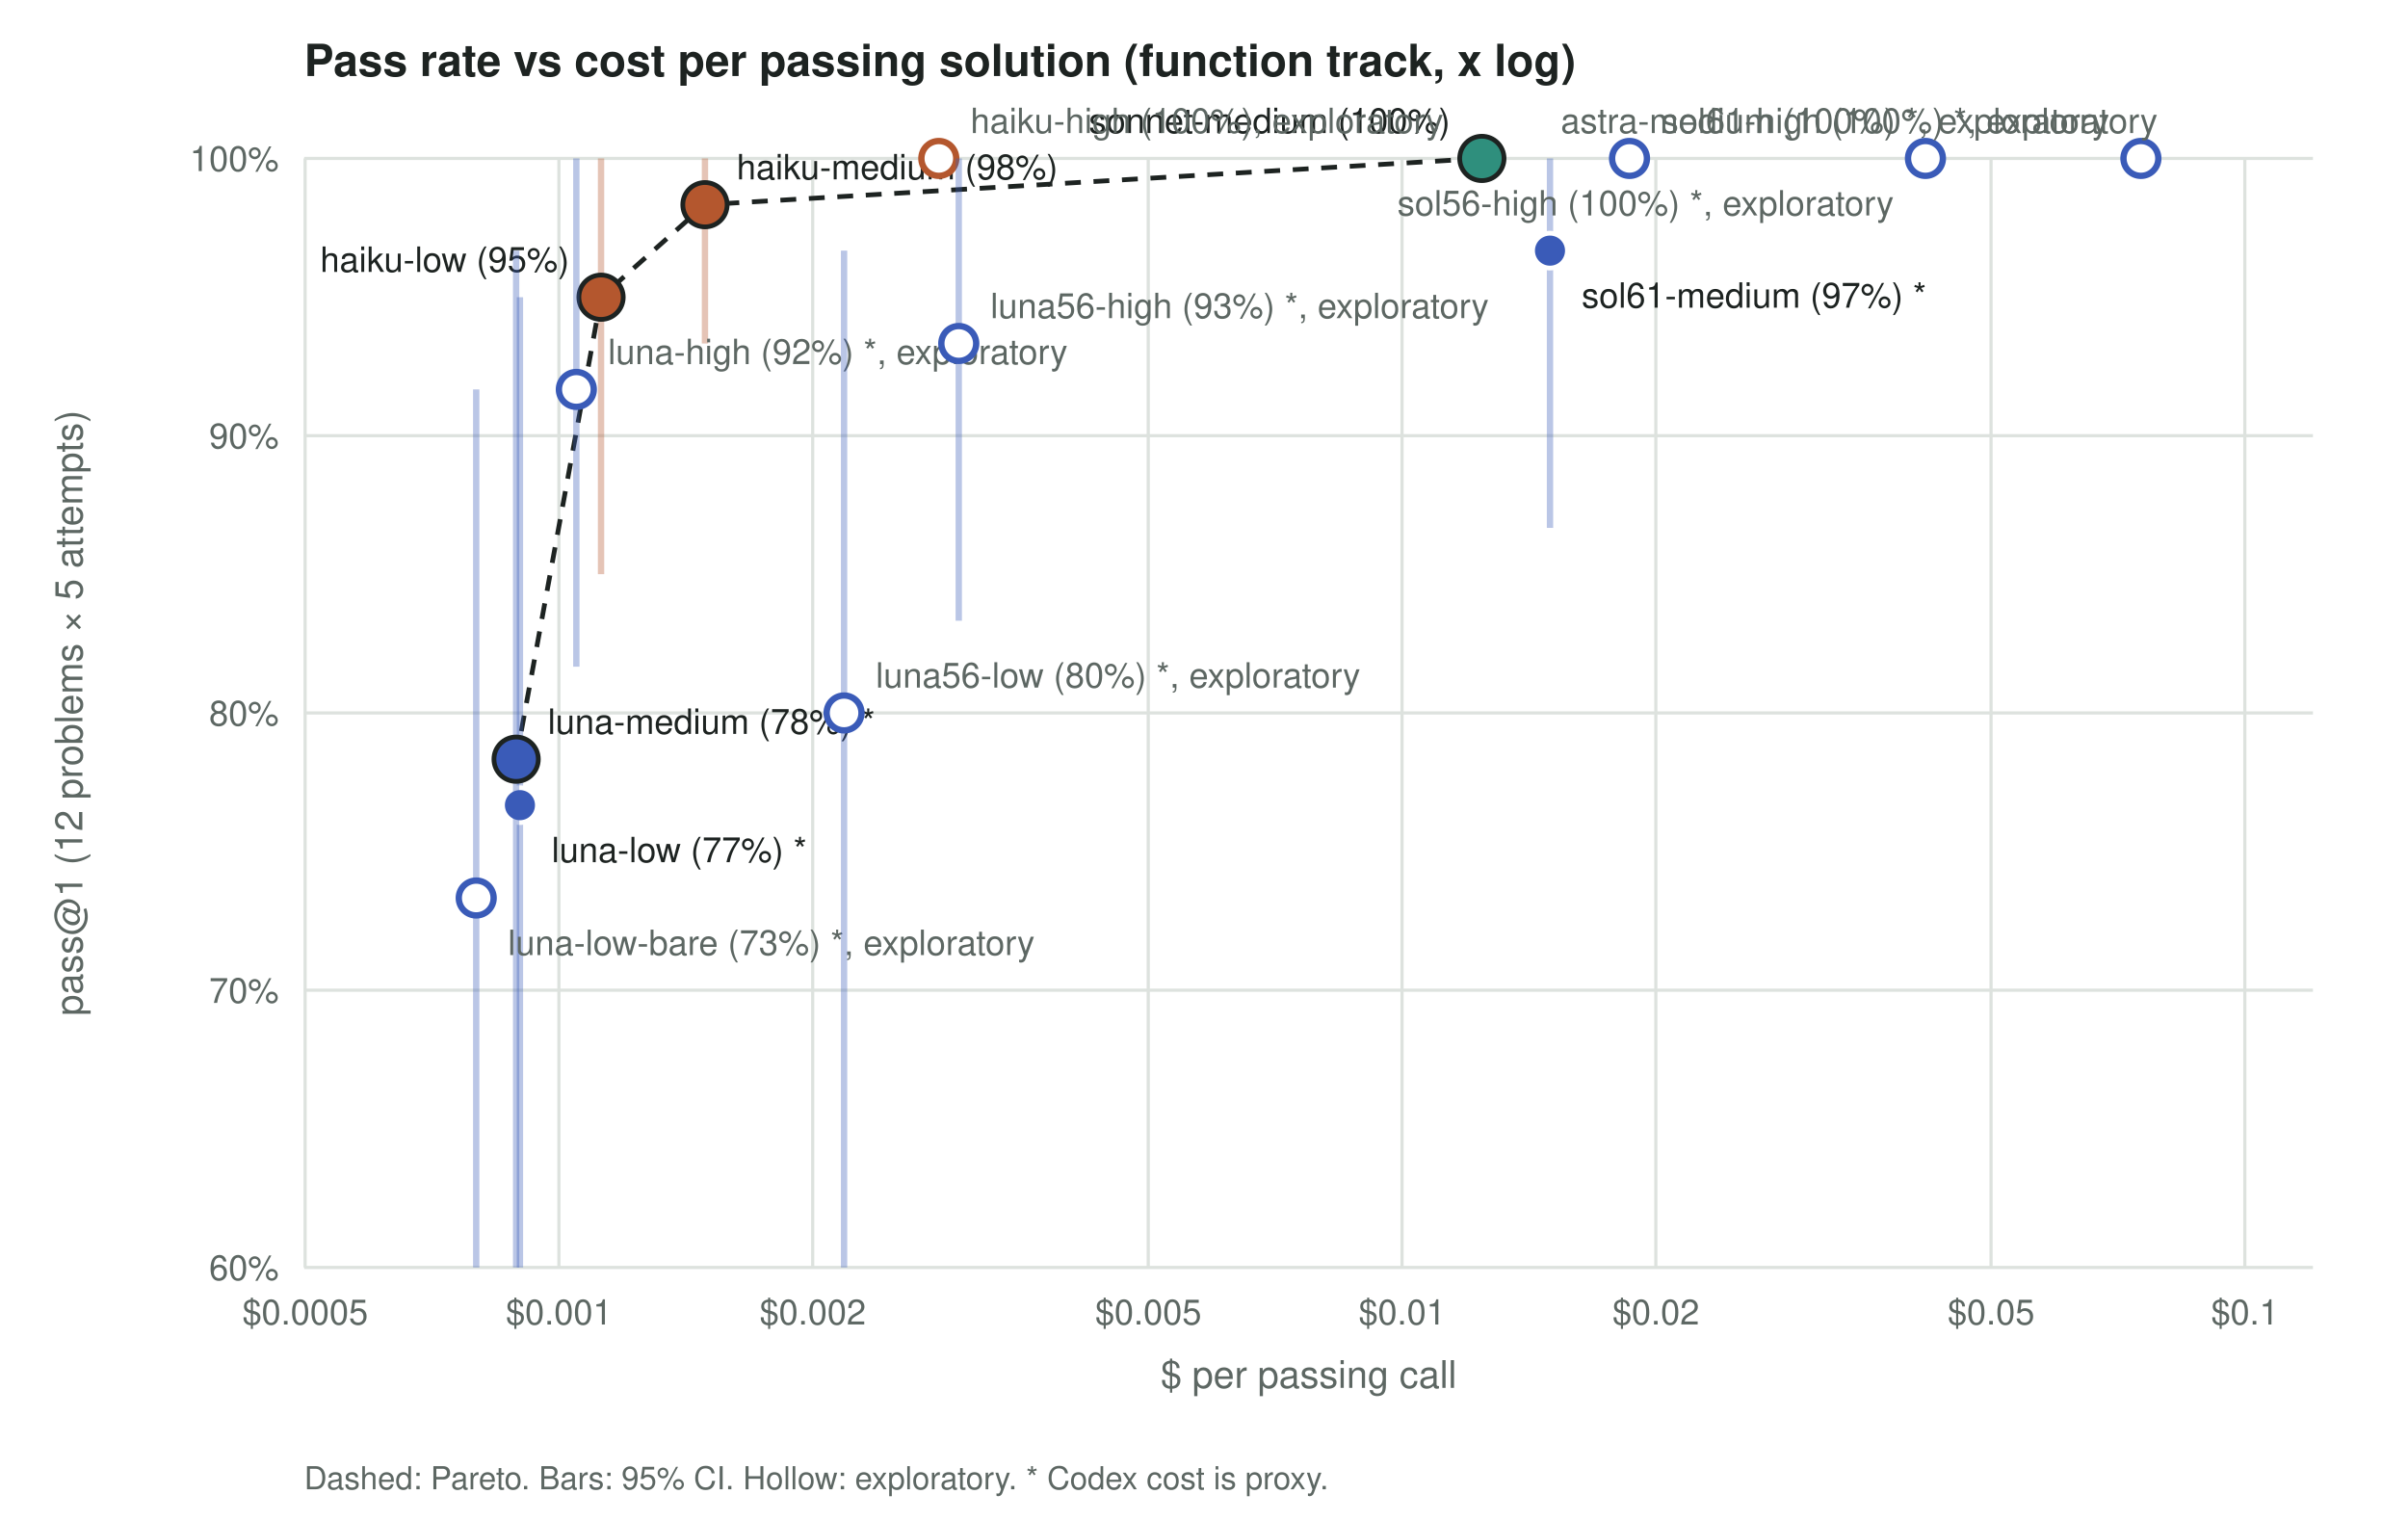
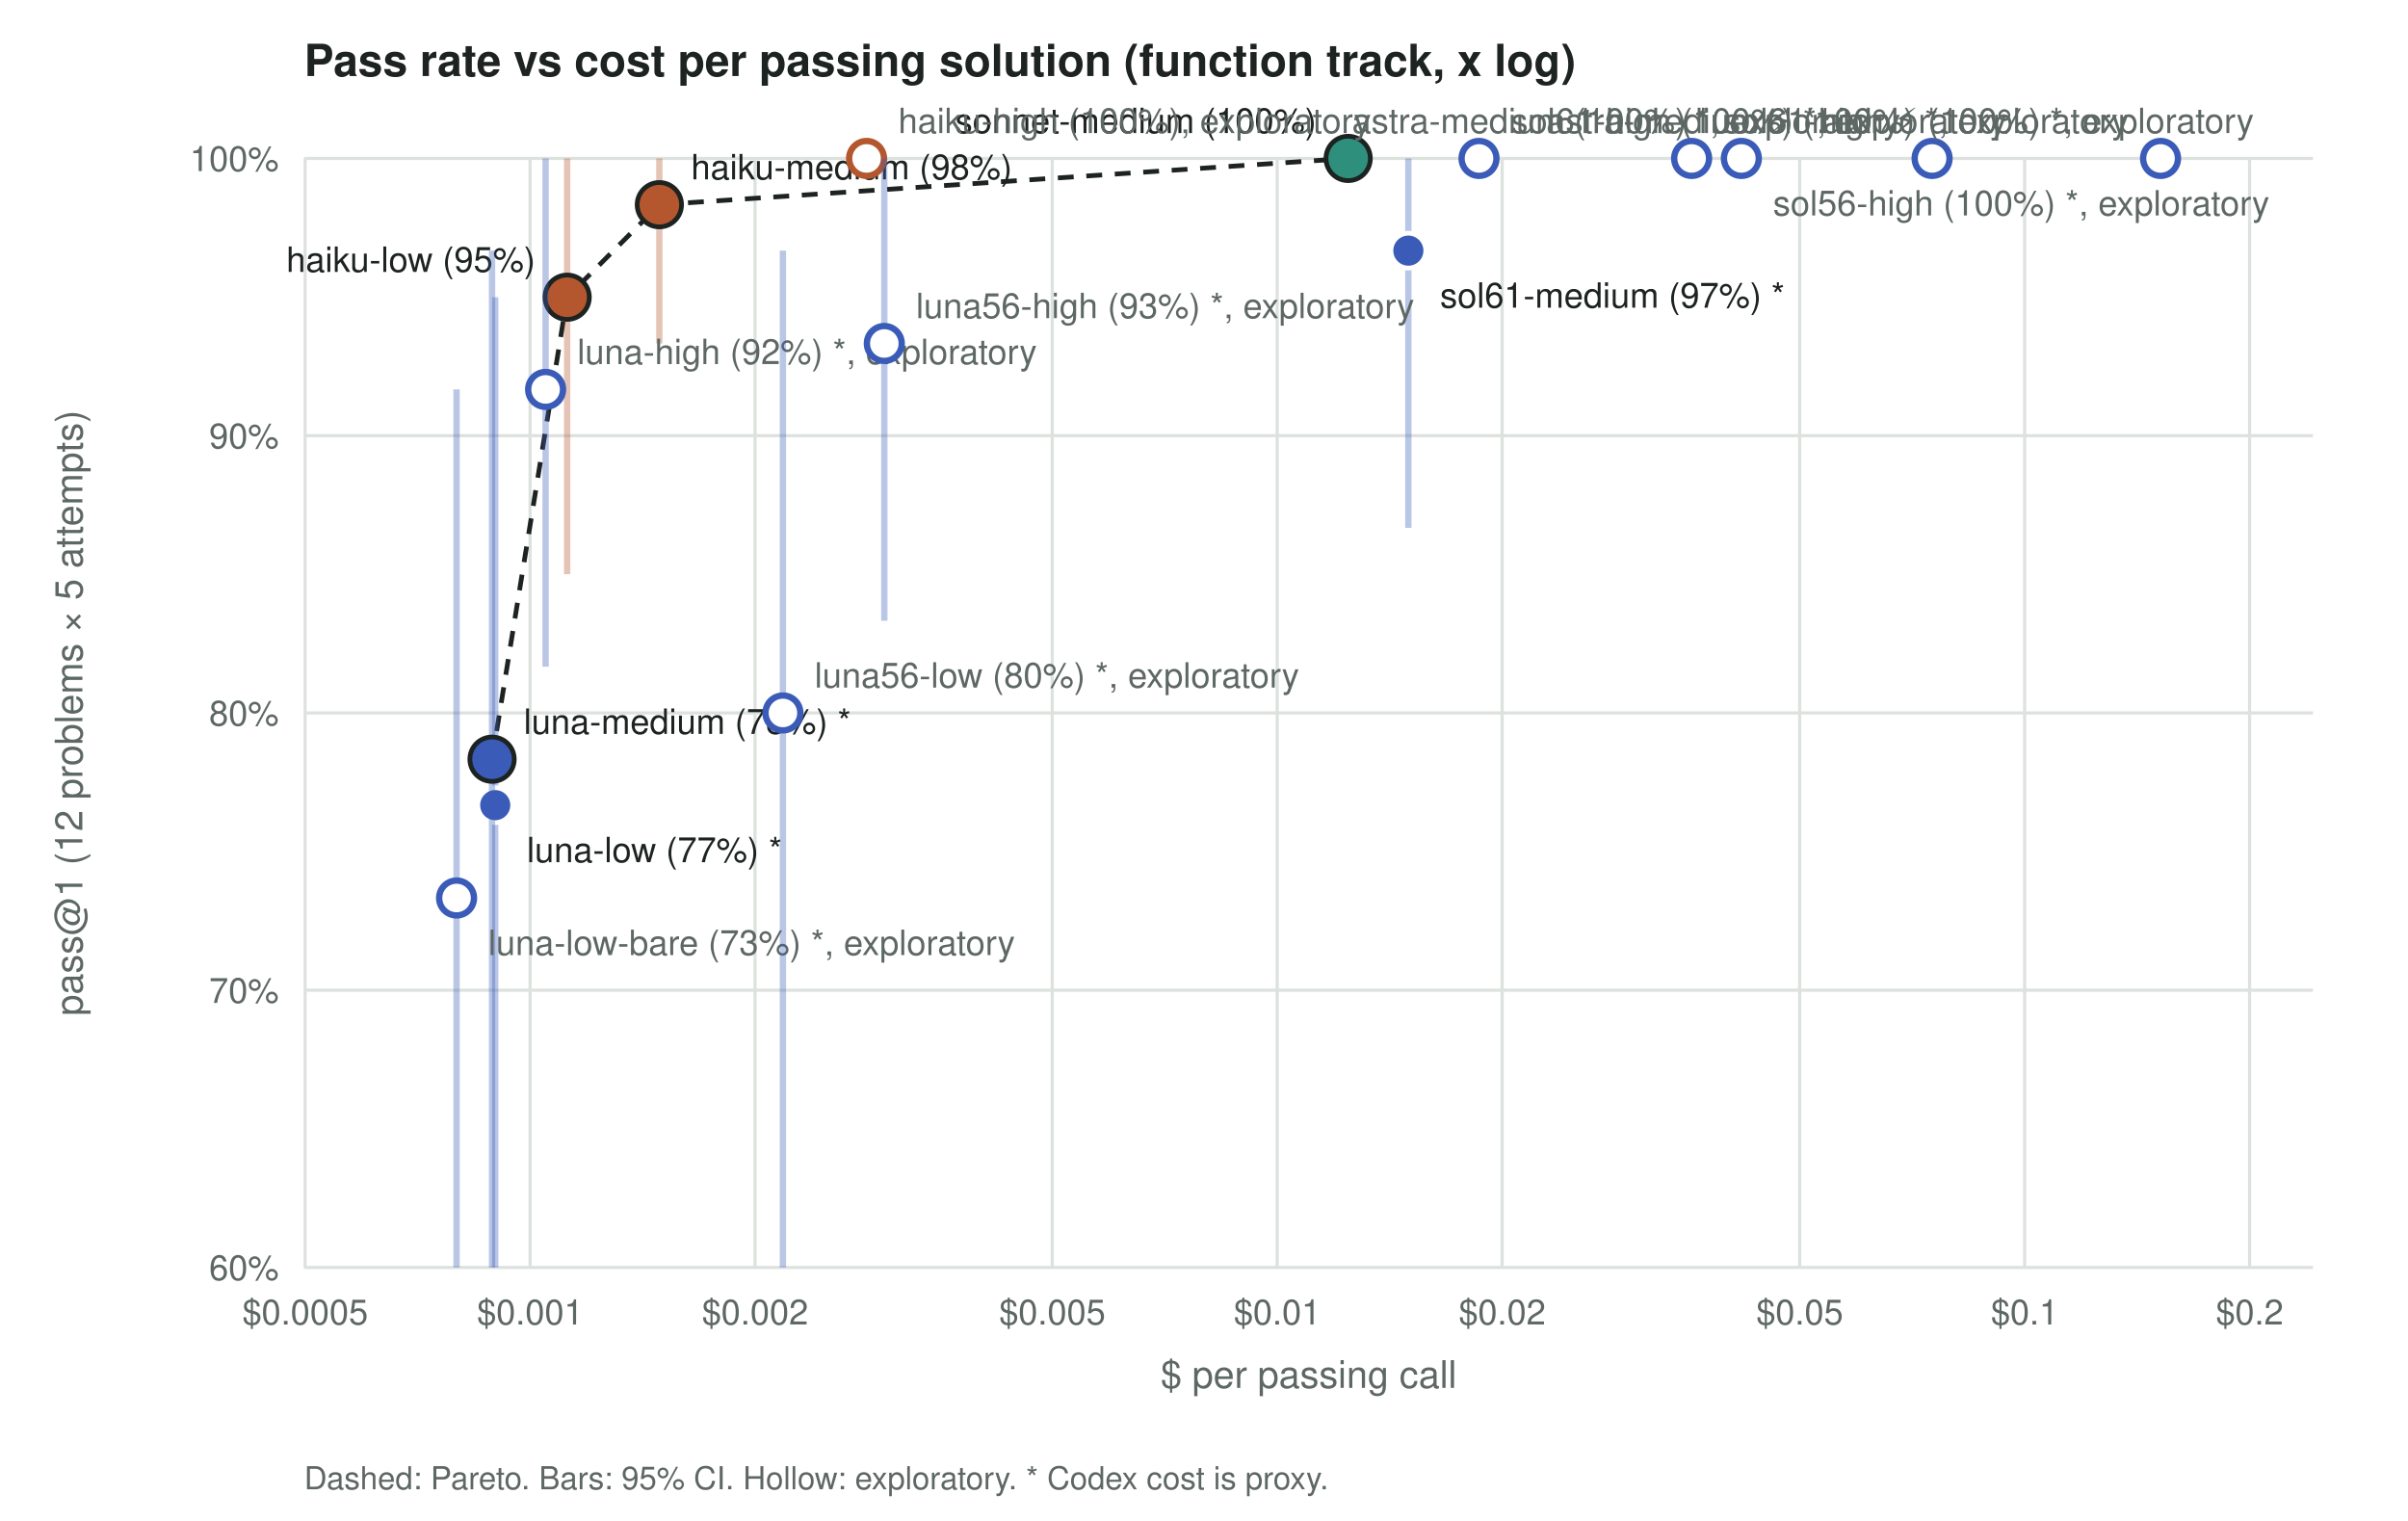
<svg xmlns="http://www.w3.org/2000/svg" viewBox="0 0 760 480" width="760" height="480" font-family="Hanken Grotesk, -apple-system, Segoe UI, Helvetica, Arial, sans-serif" font-size="12">
  <rect width="760" height="480" fill="var(--panel,#ffffff)" />
  <text x="96.0" y="24.0" font-size="14" text-anchor="start" style="fill:var(--fg,#1d2321)" font-weight="600">Pass rate vs cost per passing solution (function track, x log)</text>
  <line x1="96" x2="730" y1="400.0" y2="400.0" stroke="var(--line,#dde2de)" />
  <text x="88.0" y="404.0" font-size="11" text-anchor="end" style="fill:var(--muted,#5d6763)" font-weight="normal">60%</text>
  <line x1="96" x2="730" y1="312.5" y2="312.5" stroke="var(--line,#dde2de)" />
  <text x="88.0" y="316.5" font-size="11" text-anchor="end" style="fill:var(--muted,#5d6763)" font-weight="normal">70%</text>
  <line x1="96" x2="730" y1="225.0" y2="225.0" stroke="var(--line,#dde2de)" />
  <text x="88.0" y="229.0" font-size="11" text-anchor="end" style="fill:var(--muted,#5d6763)" font-weight="normal">80%</text>
  <line x1="96" x2="730" y1="137.5" y2="137.5" stroke="var(--line,#dde2de)" />
  <text x="88.0" y="141.5" font-size="11" text-anchor="end" style="fill:var(--muted,#5d6763)" font-weight="normal">90%</text>
  <line x1="96" x2="730" y1="50.0" y2="50.0" stroke="var(--line,#dde2de)" />
  <text x="88.0" y="54.0" font-size="11" text-anchor="end" style="fill:var(--muted,#5d6763)" font-weight="normal">100%</text>
  <line x1="96.3" x2="96.3" y1="50" y2="400" stroke="var(--line,#dde2de)" />
  <text x="96.3" y="418.0" font-size="11" text-anchor="middle" style="fill:var(--muted,#5d6763)" font-weight="normal">$0.0005</text>
-   <line x1="176.4" x2="176.4" y1="50" y2="400" stroke="var(--line,#dde2de)" />
-   <text x="176.4" y="418.0" font-size="11" text-anchor="middle" style="fill:var(--muted,#5d6763)" font-weight="normal">$0.001</text>
-   <line x1="256.5" x2="256.5" y1="50" y2="400" stroke="var(--line,#dde2de)" />
-   <text x="256.5" y="418.0" font-size="11" text-anchor="middle" style="fill:var(--muted,#5d6763)" font-weight="normal">$0.002</text>
-   <line x1="362.4" x2="362.4" y1="50" y2="400" stroke="var(--line,#dde2de)" />
-   <text x="362.4" y="418.0" font-size="11" text-anchor="middle" style="fill:var(--muted,#5d6763)" font-weight="normal">$0.005</text>
-   <line x1="442.5" x2="442.5" y1="50" y2="400" stroke="var(--line,#dde2de)" />
-   <text x="442.5" y="418.0" font-size="11" text-anchor="middle" style="fill:var(--muted,#5d6763)" font-weight="normal">$0.01</text>
-   <line x1="522.6" x2="522.6" y1="50" y2="400" stroke="var(--line,#dde2de)" />
-   <text x="522.6" y="418.0" font-size="11" text-anchor="middle" style="fill:var(--muted,#5d6763)" font-weight="normal">$0.02</text>
-   <line x1="628.4" x2="628.4" y1="50" y2="400" stroke="var(--line,#dde2de)" />
-   <text x="628.4" y="418.0" font-size="11" text-anchor="middle" style="fill:var(--muted,#5d6763)" font-weight="normal">$0.05</text>
-   <line x1="708.5" x2="708.5" y1="50" y2="400" stroke="var(--line,#dde2de)" />
-   <text x="708.5" y="418.0" font-size="11" text-anchor="middle" style="fill:var(--muted,#5d6763)" font-weight="normal">$0.1</text>
+   <line x1="167.3" x2="167.3" y1="50" y2="400" stroke="var(--line,#dde2de)" />
+   <text x="167.3" y="418.0" font-size="11" text-anchor="middle" style="fill:var(--muted,#5d6763)" font-weight="normal">$0.001</text>
+   <line x1="238.3" x2="238.3" y1="50" y2="400" stroke="var(--line,#dde2de)" />
+   <text x="238.3" y="418.0" font-size="11" text-anchor="middle" style="fill:var(--muted,#5d6763)" font-weight="normal">$0.002</text>
+   <line x1="332.1" x2="332.1" y1="50" y2="400" stroke="var(--line,#dde2de)" />
+   <text x="332.1" y="418.0" font-size="11" text-anchor="middle" style="fill:var(--muted,#5d6763)" font-weight="normal">$0.005</text>
+   <line x1="403.1" x2="403.1" y1="50" y2="400" stroke="var(--line,#dde2de)" />
+   <text x="403.1" y="418.0" font-size="11" text-anchor="middle" style="fill:var(--muted,#5d6763)" font-weight="normal">$0.01</text>
+   <line x1="474.1" x2="474.1" y1="50" y2="400" stroke="var(--line,#dde2de)" />
+   <text x="474.1" y="418.0" font-size="11" text-anchor="middle" style="fill:var(--muted,#5d6763)" font-weight="normal">$0.02</text>
+   <line x1="568.0" x2="568.0" y1="50" y2="400" stroke="var(--line,#dde2de)" />
+   <text x="568.0" y="418.0" font-size="11" text-anchor="middle" style="fill:var(--muted,#5d6763)" font-weight="normal">$0.05</text>
+   <line x1="639.0" x2="639.0" y1="50" y2="400" stroke="var(--line,#dde2de)" />
+   <text x="639.0" y="418.0" font-size="11" text-anchor="middle" style="fill:var(--muted,#5d6763)" font-weight="normal">$0.1</text>
+   <line x1="710.0" x2="710.0" y1="50" y2="400" stroke="var(--line,#dde2de)" />
+   <text x="710.0" y="418.0" font-size="11" text-anchor="middle" style="fill:var(--muted,#5d6763)" font-weight="normal">$0.2</text>
  <text x="413.0" y="438.0" font-size="12" text-anchor="middle" style="fill:var(--muted,#5d6763)" font-weight="normal">$ per passing call</text>
  <text x="26.0" y="225.0" font-size="12" text-anchor="middle" style="fill:var(--muted,#5d6763)" font-weight="normal" transform="rotate(-90 26 225.0)">pass@1 (12 problems × 5 attempts)</text>
-   <polyline points="162.9,239.6 189.7,93.8 222.5,64.6 467.7,50.0" fill="none" stroke="var(--fg,#1d2321)" stroke-width="1.5" stroke-dasharray="5 4" />
-   <line x1="189.7" x2="189.7" y1="181.2" y2="50.0" stroke="var(--claude,#b4572e)" stroke-width="2" opacity="0.35" />
-   <circle cx="189.7" cy="93.8" r="7" fill="var(--claude,#b4572e)" stroke="var(--fg,#1d2321)" stroke-width="1.5" />
-   <text x="179.7" y="85.8" font-size="11" text-anchor="end" style="fill:var(--fg,#1d2321)" font-weight="normal">haiku-low (95%)</text>
-   <line x1="222.5" x2="222.5" y1="108.4" y2="50.0" stroke="var(--claude,#b4572e)" stroke-width="2" opacity="0.35" />
-   <circle cx="222.5" cy="64.6" r="7" fill="var(--claude,#b4572e)" stroke="var(--fg,#1d2321)" stroke-width="1.5" />
-   <text x="232.5" y="56.6" font-size="11" text-anchor="start" style="fill:var(--fg,#1d2321)" font-weight="normal">haiku-medium (98%)</text>
-   <line x1="467.7" x2="467.7" y1="50.0" y2="50.0" stroke="var(--sonnet,#2f8f7d)" stroke-width="2" opacity="0.35" />
-   <circle cx="467.7" cy="50.0" r="7" fill="var(--sonnet,#2f8f7d)" stroke="var(--fg,#1d2321)" stroke-width="1.5" />
-   <text x="457.7" y="42.0" font-size="11" text-anchor="end" style="fill:var(--fg,#1d2321)" font-weight="normal">sonnet-medium (100%)</text>
-   <line x1="164.1" x2="164.1" y1="400.0" y2="93.8" stroke="var(--codex,#3a5bb8)" stroke-width="2" opacity="0.35" />
-   <circle cx="164.1" cy="254.1" r="5.5" fill="var(--codex,#3a5bb8)" stroke="var(--panel,#ffffff)" stroke-width="1.5" />
-   <text x="174.1" y="272.1" font-size="11" text-anchor="start" style="fill:var(--fg,#1d2321)" font-weight="normal">luna-low (77%) *</text>
-   <line x1="162.9" x2="162.9" y1="400.0" y2="79.1" stroke="var(--codex,#3a5bb8)" stroke-width="2" opacity="0.35" />
-   <circle cx="162.9" cy="239.6" r="7" fill="var(--codex,#3a5bb8)" stroke="var(--fg,#1d2321)" stroke-width="1.5" />
-   <text x="172.9" y="231.6" font-size="11" text-anchor="start" style="fill:var(--fg,#1d2321)" font-weight="normal">luna-medium (78%) *</text>
-   <line x1="489.2" x2="489.2" y1="166.6" y2="50.0" stroke="var(--codex,#3a5bb8)" stroke-width="2" opacity="0.35" />
-   <circle cx="489.2" cy="79.1" r="5.5" fill="var(--codex,#3a5bb8)" stroke="var(--panel,#ffffff)" stroke-width="1.5" />
-   <text x="499.2" y="97.1" font-size="11" text-anchor="start" style="fill:var(--fg,#1d2321)" font-weight="normal">sol61-medium (97%) *</text>
-   <line x1="675.7" x2="675.7" y1="50.0" y2="50.0" stroke="var(--codex,#3a5bb8)" stroke-width="2" opacity="0.35" />
-   <circle cx="675.7" cy="50.0" r="5.5" fill="var(--panel,#ffffff)" stroke="var(--codex,#3a5bb8)" stroke-width="2" />
-   <text x="665.7" y="42.0" font-size="11" text-anchor="end" style="fill:var(--muted,#5d6763)" font-weight="normal">astra-medium (100%) *, exploratory</text>
-   <line x1="296.3" x2="296.3" y1="50.0" y2="50.0" stroke="var(--claude,#b4572e)" stroke-width="2" opacity="0.35" />
-   <circle cx="296.3" cy="50.0" r="5.5" fill="var(--panel,#ffffff)" stroke="var(--claude,#b4572e)" stroke-width="2" />
-   <text x="306.3" y="42.0" font-size="11" text-anchor="start" style="fill:var(--muted,#5d6763)" font-weight="normal">haiku-high (100%), exploratory</text>
-   <line x1="181.9" x2="181.9" y1="210.4" y2="50.0" stroke="var(--codex,#3a5bb8)" stroke-width="2" opacity="0.35" />
-   <circle cx="181.9" cy="122.9" r="5.5" fill="var(--panel,#ffffff)" stroke="var(--codex,#3a5bb8)" stroke-width="2" />
-   <text x="191.9" y="114.9" font-size="11" text-anchor="start" style="fill:var(--muted,#5d6763)" font-weight="normal">luna-high (92%) *, exploratory</text>
-   <line x1="150.3" x2="150.3" y1="400.0" y2="122.9" stroke="var(--codex,#3a5bb8)" stroke-width="2" opacity="0.35" />
-   <circle cx="150.3" cy="283.4" r="5.5" fill="var(--panel,#ffffff)" stroke="var(--codex,#3a5bb8)" stroke-width="2" />
-   <text x="160.3" y="301.4" font-size="11" text-anchor="start" style="fill:var(--muted,#5d6763)" font-weight="normal">luna-low-bare (73%) *, exploratory</text>
-   <line x1="302.6" x2="302.6" y1="195.9" y2="50.0" stroke="var(--codex,#3a5bb8)" stroke-width="2" opacity="0.35" />
-   <circle cx="302.6" cy="108.4" r="5.5" fill="var(--panel,#ffffff)" stroke="var(--codex,#3a5bb8)" stroke-width="2" />
-   <text x="312.6" y="100.4" font-size="11" text-anchor="start" style="fill:var(--muted,#5d6763)" font-weight="normal">luna56-high (93%) *, exploratory</text>
-   <line x1="266.4" x2="266.4" y1="400.0" y2="79.1" stroke="var(--codex,#3a5bb8)" stroke-width="2" opacity="0.35" />
-   <circle cx="266.4" cy="225.0" r="5.5" fill="var(--panel,#ffffff)" stroke="var(--codex,#3a5bb8)" stroke-width="2" />
-   <text x="276.4" y="217.0" font-size="11" text-anchor="start" style="fill:var(--muted,#5d6763)" font-weight="normal">luna56-low (80%) *, exploratory</text>
-   <line x1="607.7" x2="607.7" y1="50.0" y2="50.0" stroke="var(--codex,#3a5bb8)" stroke-width="2" opacity="0.35" />
-   <circle cx="607.7" cy="50.0" r="5.5" fill="var(--panel,#ffffff)" stroke="var(--codex,#3a5bb8)" stroke-width="2" />
-   <text x="597.7" y="68.0" font-size="11" text-anchor="end" style="fill:var(--muted,#5d6763)" font-weight="normal">sol56-high (100%) *, exploratory</text>
-   <line x1="514.3" x2="514.3" y1="50.0" y2="50.0" stroke="var(--codex,#3a5bb8)" stroke-width="2" opacity="0.35" />
-   <circle cx="514.3" cy="50.0" r="5.5" fill="var(--panel,#ffffff)" stroke="var(--codex,#3a5bb8)" stroke-width="2" />
-   <text x="524.3" y="42.0" font-size="11" text-anchor="start" style="fill:var(--muted,#5d6763)" font-weight="normal">sol61-high (100%) *, exploratory</text>
+   <polyline points="155.3,239.6 179.0,93.8 208.1,64.6 425.5,50.0" fill="none" stroke="var(--fg,#1d2321)" stroke-width="1.5" stroke-dasharray="5 4" />
+   <line x1="179.0" x2="179.0" y1="181.2" y2="50.0" stroke="var(--claude,#b4572e)" stroke-width="2" opacity="0.35" />
+   <circle cx="179.0" cy="93.8" r="7" fill="var(--claude,#b4572e)" stroke="var(--fg,#1d2321)" stroke-width="1.5" />
+   <text x="169.0" y="85.8" font-size="11" text-anchor="end" style="fill:var(--fg,#1d2321)" font-weight="normal">haiku-low (95%)</text>
+   <line x1="208.1" x2="208.1" y1="108.4" y2="50.0" stroke="var(--claude,#b4572e)" stroke-width="2" opacity="0.35" />
+   <circle cx="208.1" cy="64.6" r="7" fill="var(--claude,#b4572e)" stroke="var(--fg,#1d2321)" stroke-width="1.5" />
+   <text x="218.1" y="56.6" font-size="11" text-anchor="start" style="fill:var(--fg,#1d2321)" font-weight="normal">haiku-medium (98%)</text>
+   <line x1="425.5" x2="425.5" y1="50.0" y2="50.0" stroke="var(--sonnet,#2f8f7d)" stroke-width="2" opacity="0.35" />
+   <circle cx="425.5" cy="50.0" r="7" fill="var(--sonnet,#2f8f7d)" stroke="var(--fg,#1d2321)" stroke-width="1.5" />
+   <text x="415.5" y="42.0" font-size="11" text-anchor="end" style="fill:var(--fg,#1d2321)" font-weight="normal">sonnet-medium (100%)</text>
+   <line x1="156.3" x2="156.3" y1="400.0" y2="93.8" stroke="var(--codex,#3a5bb8)" stroke-width="2" opacity="0.35" />
+   <circle cx="156.3" cy="254.1" r="5.5" fill="var(--codex,#3a5bb8)" stroke="var(--panel,#ffffff)" stroke-width="1.5" />
+   <text x="166.3" y="272.1" font-size="11" text-anchor="start" style="fill:var(--fg,#1d2321)" font-weight="normal">luna-low (77%) *</text>
+   <line x1="155.3" x2="155.3" y1="400.0" y2="79.1" stroke="var(--codex,#3a5bb8)" stroke-width="2" opacity="0.35" />
+   <circle cx="155.3" cy="239.6" r="7" fill="var(--codex,#3a5bb8)" stroke="var(--fg,#1d2321)" stroke-width="1.5" />
+   <text x="165.3" y="231.6" font-size="11" text-anchor="start" style="fill:var(--fg,#1d2321)" font-weight="normal">luna-medium (78%) *</text>
+   <line x1="444.5" x2="444.5" y1="166.6" y2="50.0" stroke="var(--codex,#3a5bb8)" stroke-width="2" opacity="0.35" />
+   <circle cx="444.5" cy="79.1" r="5.5" fill="var(--codex,#3a5bb8)" stroke="var(--panel,#ffffff)" stroke-width="1.5" />
+   <text x="454.5" y="97.1" font-size="11" text-anchor="start" style="fill:var(--fg,#1d2321)" font-weight="normal">sol61-medium (97%) *</text>
+   <line x1="609.8" x2="609.8" y1="50.0" y2="50.0" stroke="var(--codex,#3a5bb8)" stroke-width="2" opacity="0.35" />
+   <circle cx="609.8" cy="50.0" r="5.5" fill="var(--panel,#ffffff)" stroke="var(--codex,#3a5bb8)" stroke-width="2" />
+   <text x="599.8" y="42.0" font-size="11" text-anchor="end" style="fill:var(--muted,#5d6763)" font-weight="normal">astra-medium (100%) *, exploratory</text>
+   <line x1="681.9" x2="681.9" y1="50.0" y2="50.0" stroke="var(--codex,#3a5bb8)" stroke-width="2" opacity="0.35" />
+   <circle cx="681.9" cy="50.0" r="5.5" fill="var(--panel,#ffffff)" stroke="var(--codex,#3a5bb8)" stroke-width="2" />
+   <text x="671.9" y="42.0" font-size="11" text-anchor="end" style="fill:var(--muted,#5d6763)" font-weight="normal">astra-medium ⚡ (100%) *, exploratory</text>
+   <line x1="273.5" x2="273.5" y1="50.0" y2="50.0" stroke="var(--claude,#b4572e)" stroke-width="2" opacity="0.35" />
+   <circle cx="273.5" cy="50.0" r="5.5" fill="var(--panel,#ffffff)" stroke="var(--claude,#b4572e)" stroke-width="2" />
+   <text x="283.5" y="42.0" font-size="11" text-anchor="start" style="fill:var(--muted,#5d6763)" font-weight="normal">haiku-high (100%), exploratory</text>
+   <line x1="172.2" x2="172.2" y1="210.4" y2="50.0" stroke="var(--codex,#3a5bb8)" stroke-width="2" opacity="0.35" />
+   <circle cx="172.2" cy="122.9" r="5.5" fill="var(--panel,#ffffff)" stroke="var(--codex,#3a5bb8)" stroke-width="2" />
+   <text x="182.2" y="114.9" font-size="11" text-anchor="start" style="fill:var(--muted,#5d6763)" font-weight="normal">luna-high (92%) *, exploratory</text>
+   <line x1="144.1" x2="144.1" y1="400.0" y2="122.9" stroke="var(--codex,#3a5bb8)" stroke-width="2" opacity="0.35" />
+   <circle cx="144.1" cy="283.4" r="5.5" fill="var(--panel,#ffffff)" stroke="var(--codex,#3a5bb8)" stroke-width="2" />
+   <text x="154.1" y="301.4" font-size="11" text-anchor="start" style="fill:var(--muted,#5d6763)" font-weight="normal">luna-low-bare (73%) *, exploratory</text>
+   <line x1="279.1" x2="279.1" y1="195.9" y2="50.0" stroke="var(--codex,#3a5bb8)" stroke-width="2" opacity="0.35" />
+   <circle cx="279.1" cy="108.4" r="5.5" fill="var(--panel,#ffffff)" stroke="var(--codex,#3a5bb8)" stroke-width="2" />
+   <text x="289.1" y="100.4" font-size="11" text-anchor="start" style="fill:var(--muted,#5d6763)" font-weight="normal">luna56-high (93%) *, exploratory</text>
+   <line x1="247.1" x2="247.1" y1="400.0" y2="79.1" stroke="var(--codex,#3a5bb8)" stroke-width="2" opacity="0.35" />
+   <circle cx="247.1" cy="225.0" r="5.5" fill="var(--panel,#ffffff)" stroke="var(--codex,#3a5bb8)" stroke-width="2" />
+   <text x="257.1" y="217.0" font-size="11" text-anchor="start" style="fill:var(--muted,#5d6763)" font-weight="normal">luna56-low (80%) *, exploratory</text>
+   <line x1="549.6" x2="549.6" y1="50.0" y2="50.0" stroke="var(--codex,#3a5bb8)" stroke-width="2" opacity="0.35" />
+   <circle cx="549.6" cy="50.0" r="5.5" fill="var(--panel,#ffffff)" stroke="var(--codex,#3a5bb8)" stroke-width="2" />
+   <text x="559.6" y="68.0" font-size="11" text-anchor="start" style="fill:var(--muted,#5d6763)" font-weight="normal">sol56-high (100%) *, exploratory</text>
+   <line x1="466.8" x2="466.8" y1="50.0" y2="50.0" stroke="var(--codex,#3a5bb8)" stroke-width="2" opacity="0.35" />
+   <circle cx="466.8" cy="50.0" r="5.5" fill="var(--panel,#ffffff)" stroke="var(--codex,#3a5bb8)" stroke-width="2" />
+   <text x="476.8" y="42.0" font-size="11" text-anchor="start" style="fill:var(--muted,#5d6763)" font-weight="normal">sol61-high (100%) *, exploratory</text>
+   <line x1="533.9" x2="533.9" y1="50.0" y2="50.0" stroke="var(--codex,#3a5bb8)" stroke-width="2" opacity="0.35" />
+   <circle cx="533.9" cy="50.0" r="5.5" fill="var(--panel,#ffffff)" stroke="var(--codex,#3a5bb8)" stroke-width="2" />
+   <text x="543.9" y="42.0" font-size="11" text-anchor="start" style="fill:var(--muted,#5d6763)" font-weight="normal">sol61-high ⚡ (100%) *, exploratory</text>
  <text x="96.0" y="470.0" font-size="10" text-anchor="start" style="fill:var(--muted,#5d6763)" font-weight="normal">Dashed: Pareto. Bars: 95% CI. Hollow: exploratory. * Codex cost is proxy.</text>
</svg>
